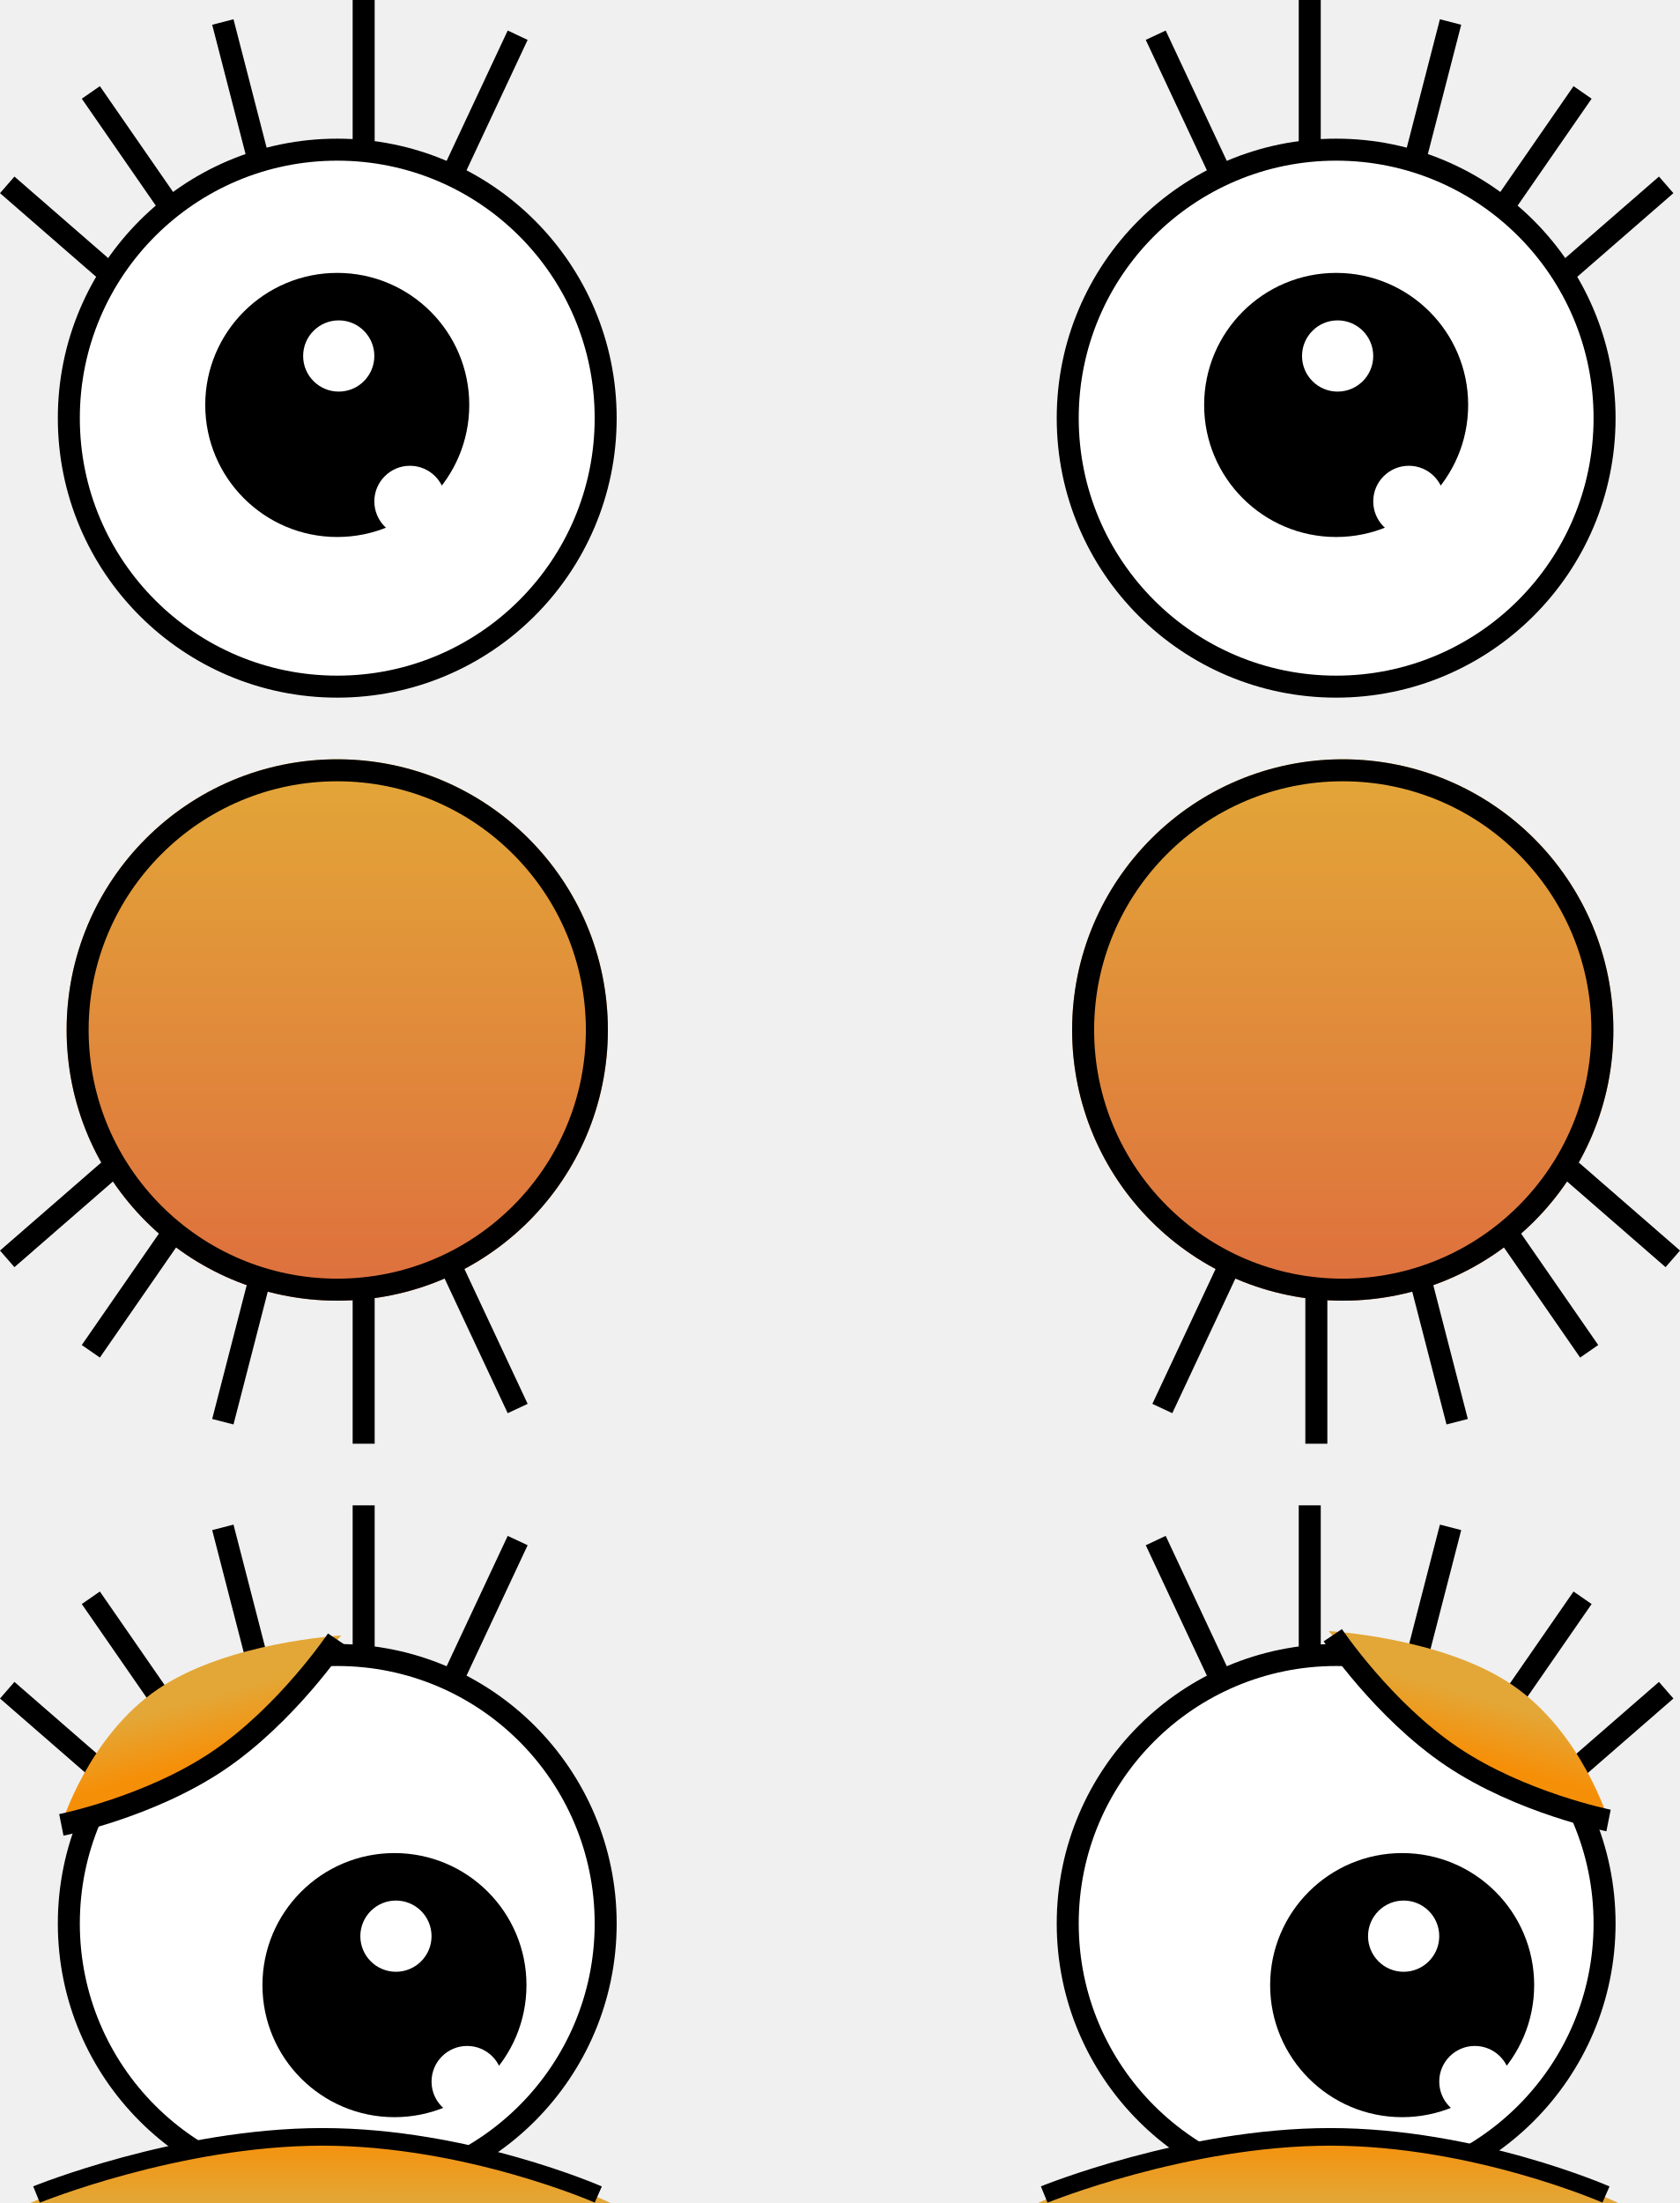
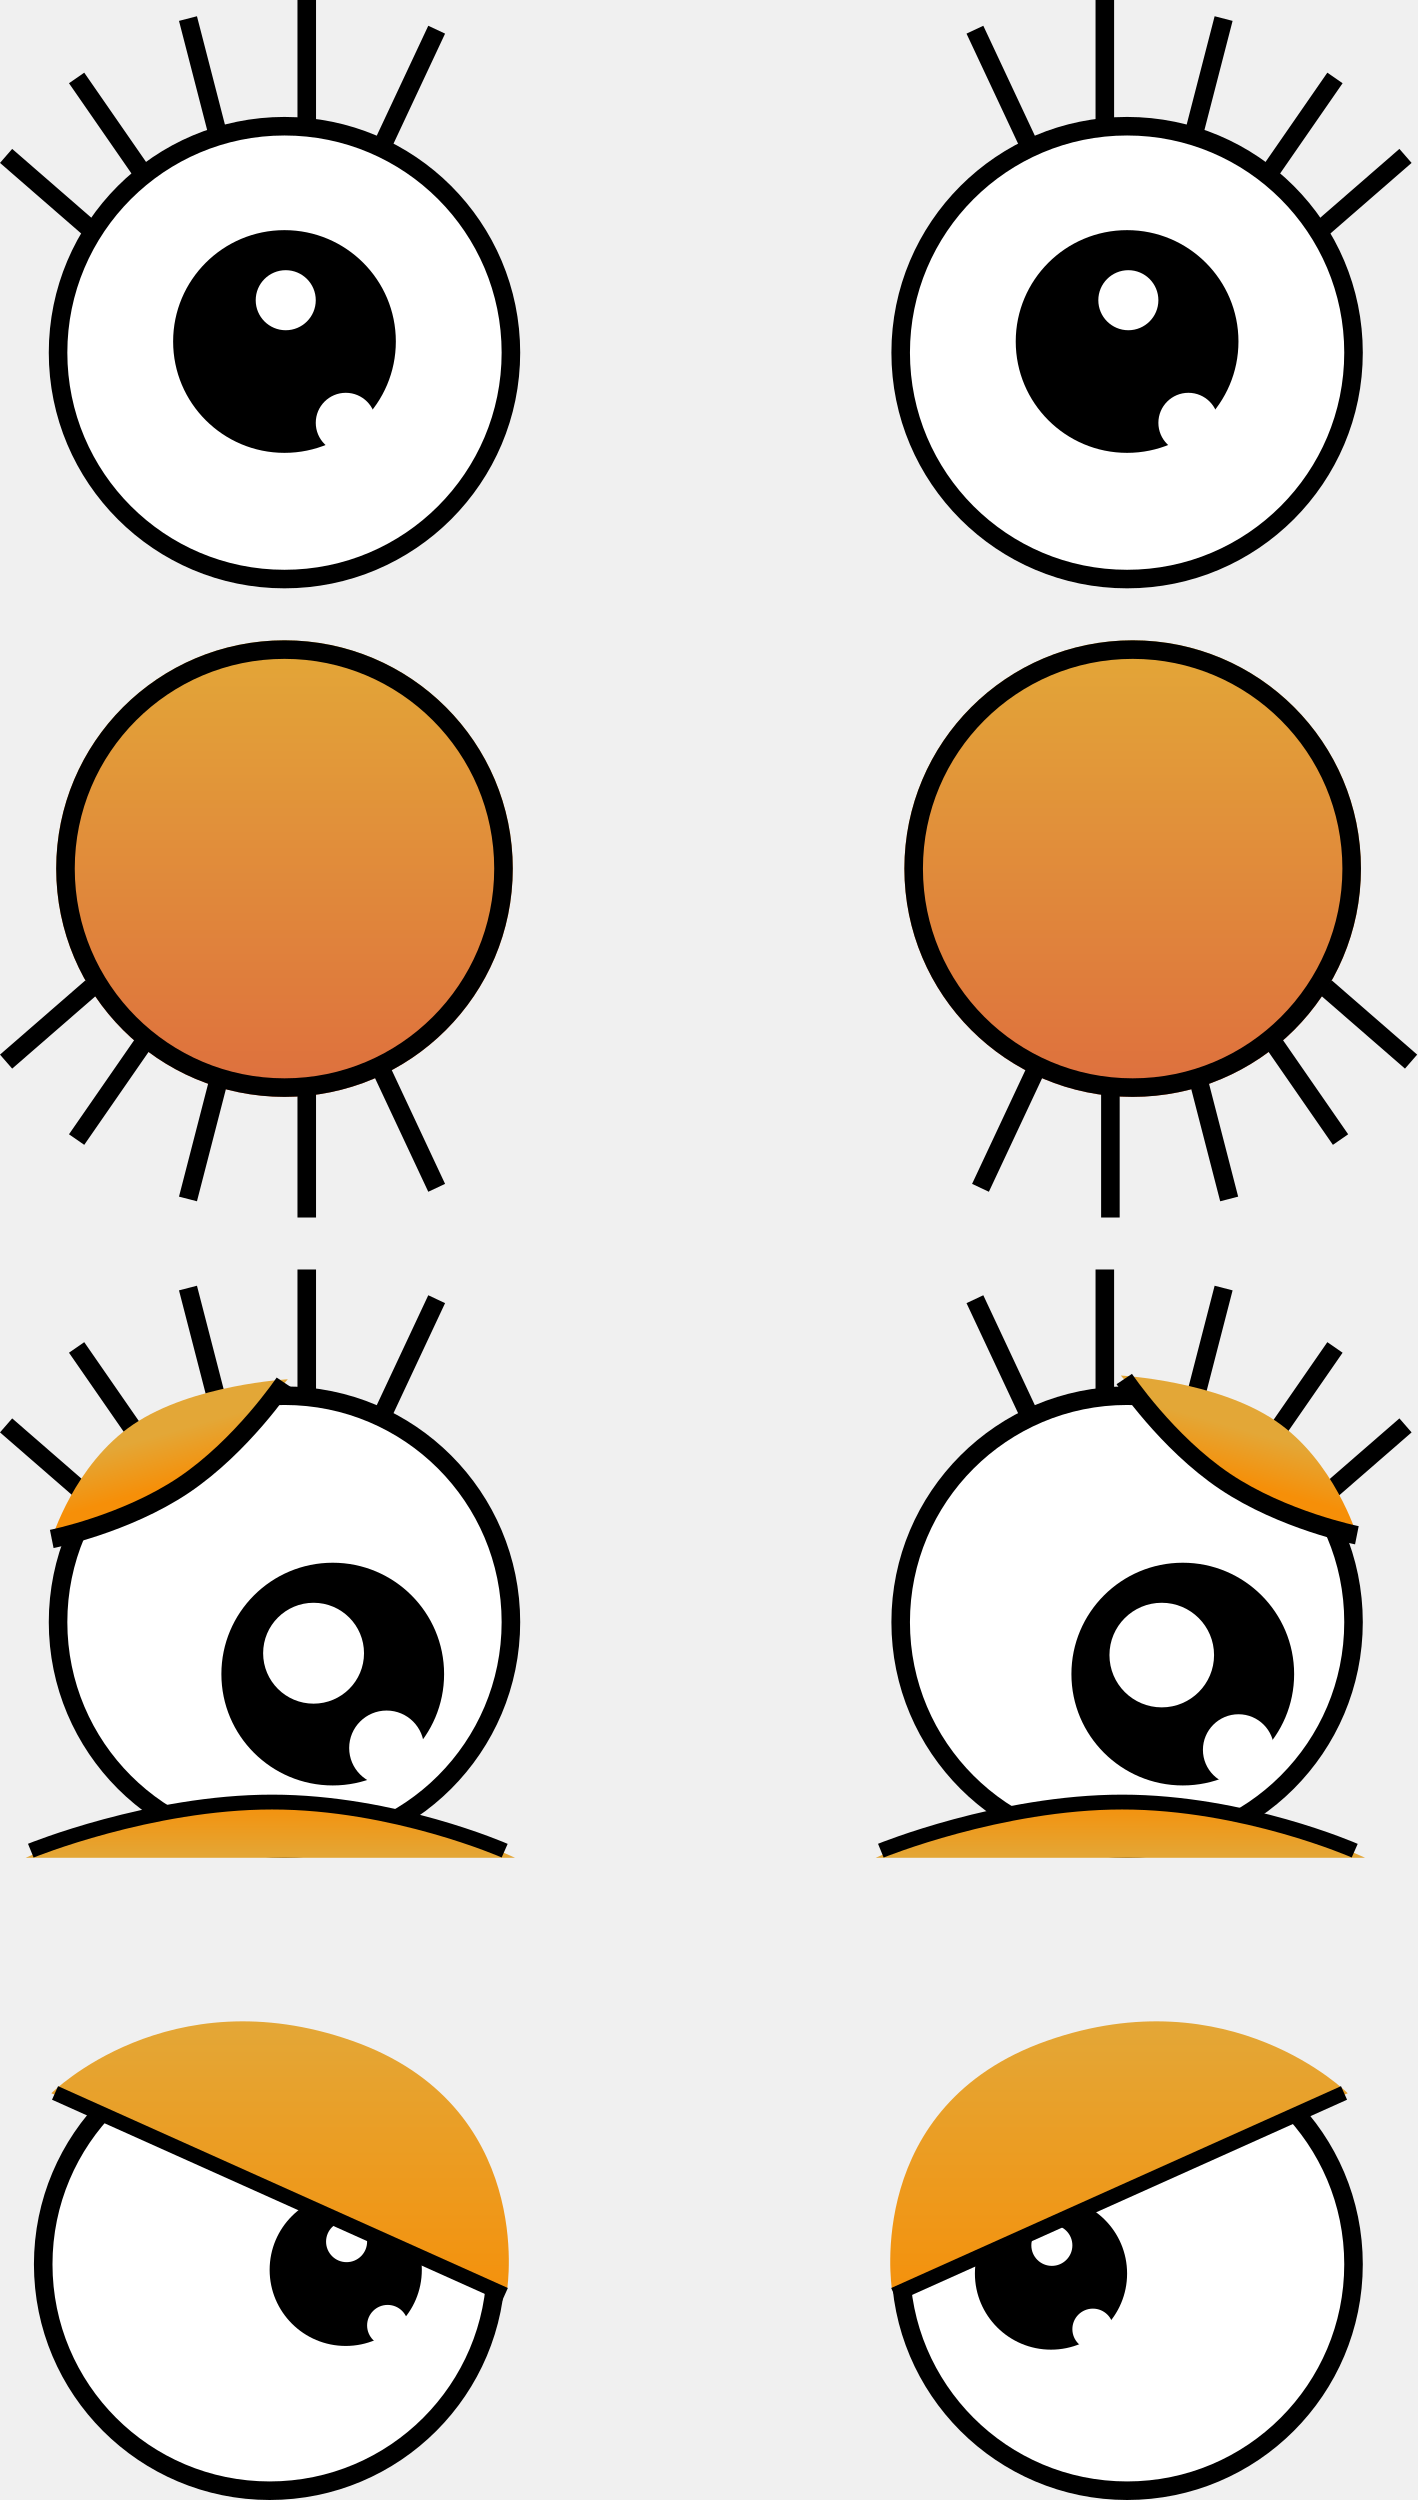
- <svg xmlns="http://www.w3.org/2000/svg" xmlns:xlink="http://www.w3.org/1999/xlink" width="381.781" height="500.5" viewBox="0 0 381.781 500.5">
+ <svg xmlns="http://www.w3.org/2000/svg" xmlns:xlink="http://www.w3.org/1999/xlink" width="381.781" height="673.5" viewBox="0 0 381.781 673.5">
  <defs>
    <linearGradient id="linear-gradient" x1="0.5" x2="0.5" y2="1" gradientUnits="objectBoundingBox">
      <stop offset="0" stop-color="#e3a737" />
      <stop offset="1" stop-color="#de6f3e" />
    </linearGradient>
    <linearGradient id="linear-gradient-3" x1="0.525" y1="1" x2="0.528" gradientUnits="objectBoundingBox">
      <stop offset="0" stop-color="#e3a737" />
      <stop offset="1" stop-color="#f68f08" />
    </linearGradient>
    <linearGradient id="linear-gradient-4" x1="0.618" y1="0.38" x2="0.5" y2="0.663" xlink:href="#linear-gradient-3" />
    <linearGradient id="linear-gradient-6" x1="0.382" y1="0.38" x2="0.5" y2="0.663" xlink:href="#linear-gradient-3" />
+     <linearGradient id="linear-gradient-7" x1="0.5" y1="0" x2="0.5" y2="1.123" xlink:href="#linear-gradient-3" />
  </defs>
-   <g id="eyes-sprite" transform="translate(-1248.859 -363.5)">
+   <g id="eyes-sprite" transform="translate(-1248.86 -363.5)">
    <g id="Eyes" transform="translate(675 -64)">
      <g id="right-eye" transform="translate(196 -4)">
        <g id="right-eyeball" transform="translate(618 463)" fill="#fff" stroke="#000" stroke-width="5">
          <circle cx="63.5" cy="63.5" r="63.5" stroke="none" />
          <circle cx="63.5" cy="63.5" r="61" fill="none" />
        </g>
        <g id="right-pupil" transform="translate(14.5 14.5)">
          <circle id="Ellipse_5" data-name="Ellipse 5" cx="30" cy="30" r="30" transform="translate(637 479)" />
          <circle id="Ellipse_6" data-name="Ellipse 6" cx="8.09" cy="8.09" r="8.09" transform="translate(675.427 522.82)" fill="#fff" />
          <circle id="Ellipse_7" data-name="Ellipse 7" cx="8.09" cy="8.09" r="8.09" transform="translate(659.247 489.787)" fill="#fff" />
        </g>
        <g id="right-brow" transform="translate(640.5 431.5)">
          <line id="Line_4" data-name="Line 4" y1="34" transform="translate(35)" fill="none" stroke="#000" stroke-width="5" />
          <line id="Line_5" data-name="Line 5" x1="15" y1="32" transform="translate(0 8)" fill="none" stroke="#000" stroke-width="5" />
          <line id="Line_7" data-name="Line 7" y1="31" x2="8" transform="translate(59 5)" fill="none" stroke="#000" stroke-width="5" />
          <line id="Line_8" data-name="Line 8" y1="26" x2="18" transform="translate(79 21)" fill="none" stroke="#000" stroke-width="5" />
          <line id="Line_9" data-name="Line 9" y1="20" x2="23" transform="translate(93 42)" fill="none" stroke="#000" stroke-width="5" />
        </g>
      </g>
      <g id="left-eye" transform="translate(-31 -4)">
        <g id="left-eyeball" transform="translate(618 463)" fill="#fff" stroke="#000" stroke-width="5">
          <circle cx="63.5" cy="63.5" r="63.5" stroke="none" />
          <circle cx="63.5" cy="63.5" r="61" fill="none" />
        </g>
        <g id="left-pupil" transform="translate(14.5 14.5)">
          <circle id="Ellipse_5-2" data-name="Ellipse 5" cx="30" cy="30" r="30" transform="translate(637 479)" />
          <circle id="Ellipse_6-2" data-name="Ellipse 6" cx="8.09" cy="8.09" r="8.09" transform="translate(675.427 522.82)" fill="#fff" />
          <circle id="Ellipse_7-2" data-name="Ellipse 7" cx="8.09" cy="8.09" r="8.09" transform="translate(659.247 489.787)" fill="#fff" />
        </g>
        <g id="left-brow" transform="translate(-165 77)">
          <line id="Line_4-2" data-name="Line 4" y1="34" transform="translate(852.5 354.5)" fill="none" stroke="#000" stroke-width="5" />
          <line id="Line_5-2" data-name="Line 5" y1="32" x2="15" transform="translate(872.5 362.5)" fill="none" stroke="#000" stroke-width="5" />
          <line id="Line_7-2" data-name="Line 7" x1="8" y1="31" transform="translate(820.5 359.5)" fill="none" stroke="#000" stroke-width="5" />
          <line id="Line_8-2" data-name="Line 8" x1="18" y1="26" transform="translate(790.5 375.5)" fill="none" stroke="#000" stroke-width="5" />
          <line id="Line_9-2" data-name="Line 9" x1="23" y1="20" transform="translate(771.5 396.5)" fill="none" stroke="#000" stroke-width="5" />
        </g>
      </g>
    </g>
    <g id="closed-eyes" transform="translate(479 150)">
      <g id="left-eye-closed">
        <g id="left-eye-lid" transform="translate(785 386)" stroke="#000" stroke-width="5" fill="url(#linear-gradient)">
          <circle cx="61.5" cy="61.5" r="61.5" stroke="none" />
          <circle cx="61.5" cy="61.5" r="59" fill="none" />
        </g>
        <g id="left-brow-closed" transform="translate(771.5 479.5)">
          <line id="Line_4-3" data-name="Line 4" y2="34" transform="translate(81 28)" fill="none" stroke="#000" stroke-width="5" />
          <line id="Line_5-3" data-name="Line 5" x2="15" y2="32" transform="translate(101 22)" fill="none" stroke="#000" stroke-width="5" />
          <line id="Line_7-3" data-name="Line 7" x1="8" y2="31" transform="translate(49 26)" fill="none" stroke="#000" stroke-width="5" />
          <line id="Line_8-3" data-name="Line 8" x1="18" y2="26" transform="translate(19 15)" fill="none" stroke="#000" stroke-width="5" />
          <line id="Line_9-3" data-name="Line 9" x1="23" y2="20" fill="none" stroke="#000" stroke-width="5" />
        </g>
      </g>
      <g id="right-eye-closed" transform="translate(1013.5 386)">
        <g id="left-eye-lid-2" data-name="left-eye-lid" stroke="#000" stroke-width="5" fill="url(#linear-gradient)">
          <circle cx="61.5" cy="61.5" r="61.5" stroke="none" />
          <circle cx="61.5" cy="61.5" r="59" fill="none" />
        </g>
        <g id="left-brow-closed-2" data-name="left-brow-closed" transform="translate(20.5 93.5)">
          <line id="Line_4-4" data-name="Line 4" y2="34" transform="translate(35 28)" fill="none" stroke="#000" stroke-width="5" />
          <line id="Line_5-4" data-name="Line 5" x1="15" y2="32" transform="translate(0 22)" fill="none" stroke="#000" stroke-width="5" />
          <line id="Line_7-4" data-name="Line 7" x2="8" y2="31" transform="translate(59 26)" fill="none" stroke="#000" stroke-width="5" />
          <line id="Line_8-4" data-name="Line 8" x2="18" y2="26" transform="translate(79 15)" fill="none" stroke="#000" stroke-width="5" />
          <line id="Line_9-4" data-name="Line 9" x2="23" y2="20" transform="translate(93)" fill="none" stroke="#000" stroke-width="5" />
        </g>
      </g>
    </g>
    <g id="Eyes-2" data-name="Eyes" transform="translate(675 278)">
      <g id="right-eye-2" data-name="right-eye" transform="translate(196 -4)">
        <g id="right-eyeball-2" data-name="right-eyeball" transform="translate(618 463)" fill="#fff" stroke="#000" stroke-width="5">
          <circle cx="63.5" cy="63.5" r="63.5" stroke="none" />
          <circle cx="63.5" cy="63.5" r="61" fill="none" />
        </g>
        <g id="right-brow-2" data-name="right-brow" transform="translate(640.5 431.5)">
          <line id="Line_4-5" data-name="Line 4" y1="34" transform="translate(35)" fill="none" stroke="#000" stroke-width="5" />
          <line id="Line_5-5" data-name="Line 5" x1="15" y1="32" transform="translate(0 8)" fill="none" stroke="#000" stroke-width="5" />
          <line id="Line_7-5" data-name="Line 7" y1="31" x2="8" transform="translate(59 5)" fill="none" stroke="#000" stroke-width="5" />
          <line id="Line_8-5" data-name="Line 8" y1="26" x2="18" transform="translate(79 21)" fill="none" stroke="#000" stroke-width="5" />
          <line id="Line_9-5" data-name="Line 9" y1="20" x2="23" transform="translate(93 42)" fill="none" stroke="#000" stroke-width="5" />
        </g>
        <g id="left-pupil-2" data-name="left-pupil" transform="translate(29.5 31.5)">
          <circle id="Ellipse_5-3" data-name="Ellipse 5" cx="30" cy="30" r="30" transform="translate(637 479)" />
-           <circle id="Ellipse_6-3" data-name="Ellipse 6" cx="8.09" cy="8.09" r="8.09" transform="translate(675.427 522.82)" fill="#fff" />
-           <circle id="Ellipse_7-3" data-name="Ellipse 7" cx="8.09" cy="8.09" r="8.09" transform="translate(659.247 489.787)" fill="#fff" />
+           <circle id="Ellipse_6-3" data-name="Ellipse 6" cx="9.59" cy="9.59" r="9.59" transform="translate(672.427 519.82)" fill="#fff" />
+           <circle id="Ellipse_7-3" data-name="Ellipse 7" cx="14.09" cy="14.09" r="14.09" transform="translate(647.247 489.787)" fill="#fff" />
        </g>
        <g id="lower-brow" transform="translate(2)">
          <path id="Path_61" data-name="Path 61" d="M578.753,586s33.437-15.491,66.406-15.491S710.629,586,710.629,586Z" transform="translate(33 4)" fill="url(#linear-gradient-3)" />
          <path id="Path_62" data-name="Path 62" d="M1255.156,12125.07s32.151-13.094,65-13.094,62.664,13.094,62.664,13.094" transform="translate(-642 -11537)" fill="none" stroke="#000" stroke-linejoin="round" stroke-width="4" />
        </g>
        <g id="upper-brow" transform="translate(679.8 460.071)">
          <path id="Path_63" data-name="Path 63" d="M587.8,457.071s15.224,17.888,27.123,26.656S651.4,500.095,651.4,500.095s-6.079-20.108-21.979-30.864S587.8,457.071,587.8,457.071Z" transform="translate(-587.8 -457.071)" fill="url(#linear-gradient-4)" />
          <path id="Path_64" data-name="Path 64" d="M650.464,500.095s-19.875-3.975-35.541-14.5S587.8,458.007,587.8,458.007" transform="translate(-586.864 -457.071)" fill="none" stroke="#000" stroke-width="5" />
        </g>
      </g>
      <g id="left-eye-2" data-name="left-eye" transform="translate(-31 -4)">
        <g id="left-eyeball-2" data-name="left-eyeball" transform="translate(618 463)" fill="#fff" stroke="#000" stroke-width="5">
          <circle cx="63.5" cy="63.5" r="63.5" stroke="none" />
          <circle cx="63.5" cy="63.5" r="61" fill="none" />
        </g>
        <g id="left-pupil-3" data-name="left-pupil" transform="translate(27.5 31.5)">
          <circle id="Ellipse_5-4" data-name="Ellipse 5" cx="30" cy="30" r="30" transform="translate(637 479)" />
-           <circle id="Ellipse_6-4" data-name="Ellipse 6" cx="8.09" cy="8.09" r="8.09" transform="translate(675.427 522.82)" fill="#fff" />
-           <circle id="Ellipse_7-4" data-name="Ellipse 7" cx="8.09" cy="8.09" r="8.09" transform="translate(659.247 489.787)" fill="#fff" />
+           <circle id="Ellipse_6-4" data-name="Ellipse 6" cx="10.09" cy="10.09" r="10.09" transform="translate(671.427 518.82)" fill="#fff" />
+           <circle id="Ellipse_7-4" data-name="Ellipse 7" cx="13.59" cy="13.59" r="13.59" transform="translate(648.247 489.787)" fill="#fff" />
        </g>
        <g id="left-brow-2" data-name="left-brow" transform="translate(-165 77)">
          <line id="Line_4-6" data-name="Line 4" y1="34" transform="translate(852.5 354.5)" fill="none" stroke="#000" stroke-width="5" />
          <line id="Line_5-6" data-name="Line 5" y1="32" x2="15" transform="translate(872.5 362.5)" fill="none" stroke="#000" stroke-width="5" />
          <line id="Line_7-6" data-name="Line 7" x1="8" y1="31" transform="translate(820.5 359.5)" fill="none" stroke="#000" stroke-width="5" />
          <line id="Line_8-6" data-name="Line 8" x1="18" y1="26" transform="translate(790.5 375.5)" fill="none" stroke="#000" stroke-width="5" />
          <line id="Line_9-6" data-name="Line 9" x1="23" y1="20" transform="translate(771.5 396.5)" fill="none" stroke="#000" stroke-width="5" />
        </g>
        <g id="lower-brow-2" data-name="lower-brow">
          <path id="Path_61-2" data-name="Path 61" d="M578.753,586s33.437-15.491,66.406-15.491S710.629,586,710.629,586Z" transform="translate(33 4)" fill="url(#linear-gradient-3)" />
          <path id="Path_62-2" data-name="Path 62" d="M1255.156,12125.07s32.151-13.094,65-13.094,62.664,13.094,62.664,13.094" transform="translate(-642 -11537)" fill="none" stroke="#000" stroke-linejoin="round" stroke-width="4" />
        </g>
        <g id="upper-brow-2" data-name="upper-brow" transform="translate(31 4)">
          <path id="Path_63-2" data-name="Path 63" d="M651.4,457.071s-15.224,17.888-27.123,26.656S587.8,500.095,587.8,500.095s6.079-20.108,21.979-30.864S651.4,457.071,651.4,457.071Z" fill="url(#linear-gradient-6)" />
          <path id="Path_64-2" data-name="Path 64" d="M587.8,500.095s19.875-3.975,35.541-14.5,27.123-27.591,27.123-27.591" fill="none" stroke="#000" stroke-width="5" />
        </g>
      </g>
    </g>
+     <g id="angry-eyes" transform="translate(675 451)">
+       <g id="right-eye-3" data-name="right-eye" transform="translate(196 -4)">
+         <g id="right-eyeball-3" data-name="right-eyeball" transform="translate(618 463)" fill="#fff" stroke="#000" stroke-width="5">
+           <circle cx="63.5" cy="63.5" r="63.5" stroke="none" />
+           <circle cx="63.5" cy="63.5" r="61" fill="none" />
+         </g>
+         <g id="right-pupil-2" data-name="right-pupil" transform="translate(3.5 29.5)">
+           <circle id="Ellipse_5-5" data-name="Ellipse 5" cx="20.5" cy="20.5" r="20.5" transform="translate(637 479)" />
+           <circle id="Ellipse_6-5" data-name="Ellipse 6" cx="5.528" cy="5.528" r="5.528" transform="translate(663.258 508.944)" fill="#fff" />
+           <circle id="Ellipse_7-5" data-name="Ellipse 7" cx="5.528" cy="5.528" r="5.528" transform="translate(652.202 486.371)" fill="#fff" />
+         </g>
+       </g>
+       <g id="left-eye-3" data-name="left-eye" transform="translate(-35 -4)">
+         <g id="left-eyeball-3" data-name="left-eyeball" transform="translate(618 463)" fill="#fff" stroke="#000" stroke-width="5">
+           <circle cx="63.5" cy="63.5" r="63.5" stroke="none" />
+           <circle cx="63.5" cy="63.5" r="61" fill="none" />
+         </g>
+         <g id="left-pupil-4" data-name="left-pupil" transform="translate(44.5 28.5)">
+           <circle id="Ellipse_5-6" data-name="Ellipse 5" cx="20.5" cy="20.5" r="20.5" transform="translate(637 479)" />
+           <circle id="Ellipse_6-6" data-name="Ellipse 6" cx="5.528" cy="5.528" r="5.528" transform="translate(663.258 508.944)" fill="#fff" />
+           <circle id="Ellipse_7-6" data-name="Ellipse 7" cx="5.528" cy="5.528" r="5.528" transform="translate(652.202 486.371)" fill="#fff" />
+         </g>
+         <g id="angry-brow" transform="translate(35 4)">
+           <path id="Path_66" data-name="Path 66" d="M710.51,528.993l-85.975-36.8-36.845-15.77s31.538-31.537,81.019-14.138S710.51,528.993,710.51,528.993Z" fill="url(#linear-gradient-7)" />
+           <path id="Path_67" data-name="Path 67" d="M588.69,476.337,709.86,530.712" fill="none" stroke="#000" stroke-width="4" />
+         </g>
+         <g id="angry-brow-2" data-name="angry-brow" transform="translate(848.69 461.051)">
+           <path id="Path_66-2" data-name="Path 66" d="M588.121,528.993l85.975-36.8,36.845-15.77s-31.538-31.537-81.019-14.138S588.121,528.993,588.121,528.993Z" transform="translate(-587.69 -457.051)" fill="url(#linear-gradient-7)" />
+           <path id="Path_67-2" data-name="Path 67" d="M709.86,476.337,588.69,530.712" transform="translate(-587.609 -457.051)" fill="none" stroke="#000" stroke-width="4" />
+         </g>
+       </g>
+     </g>
  </g>
</svg>
